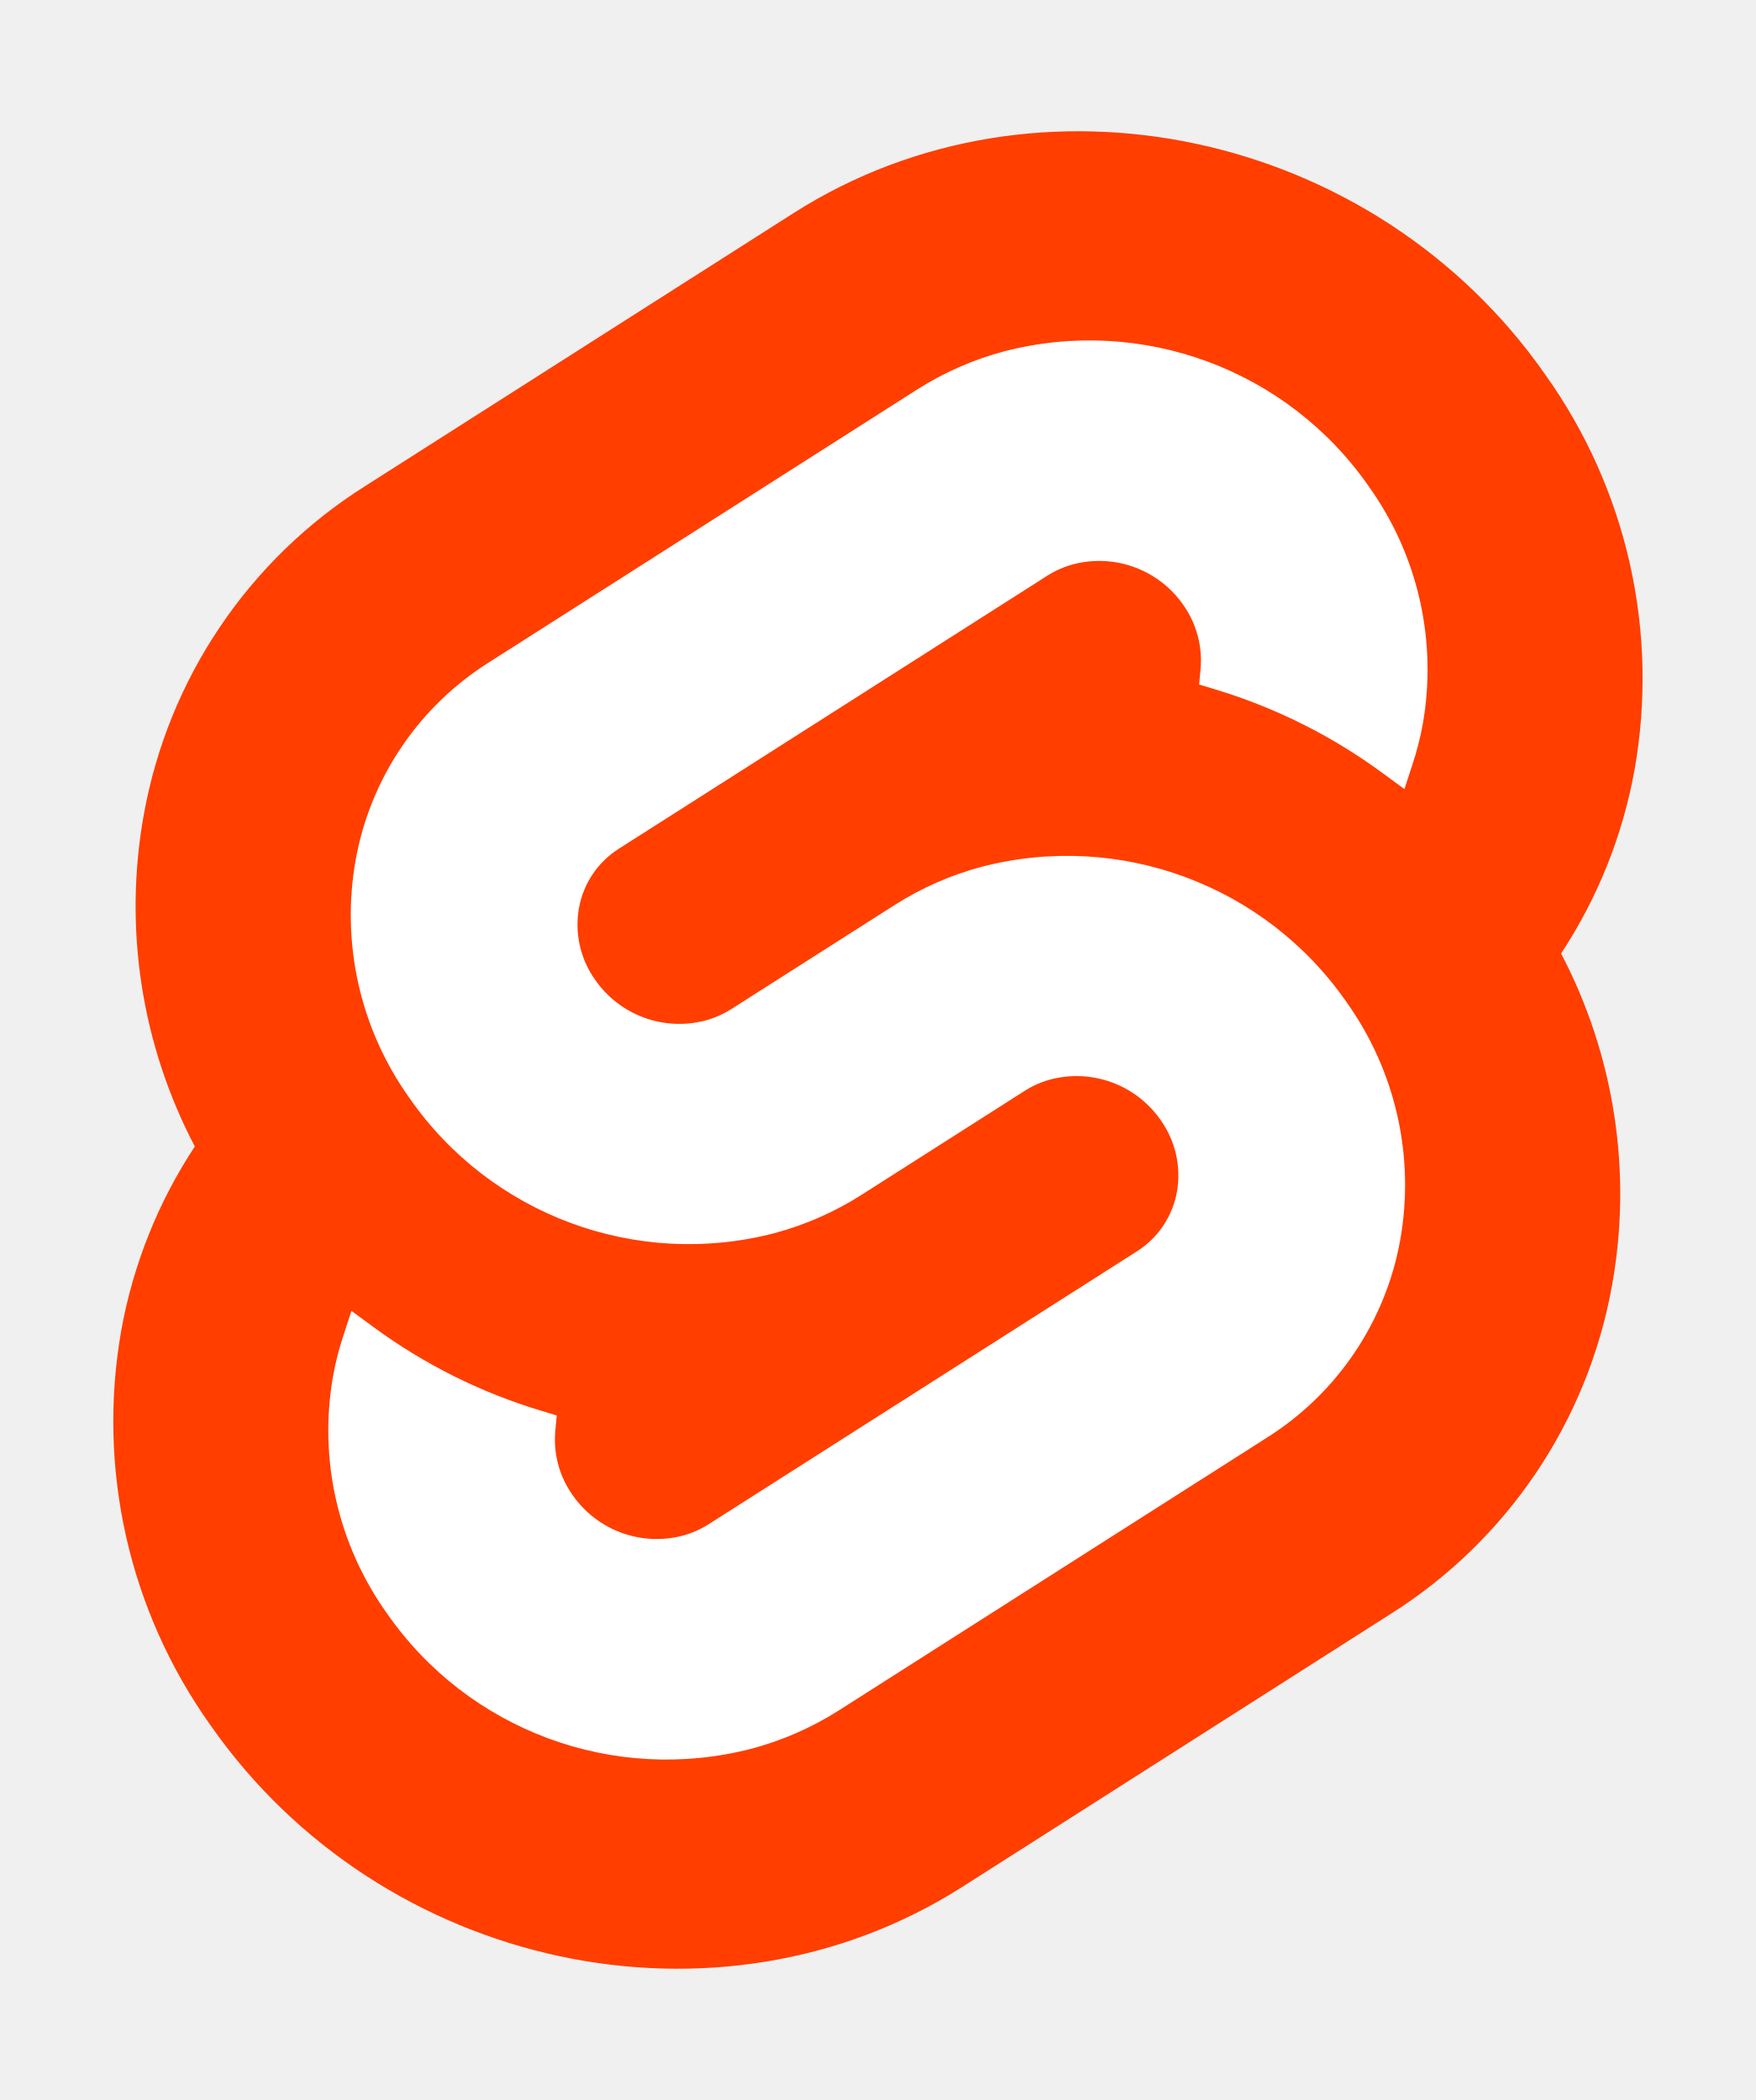
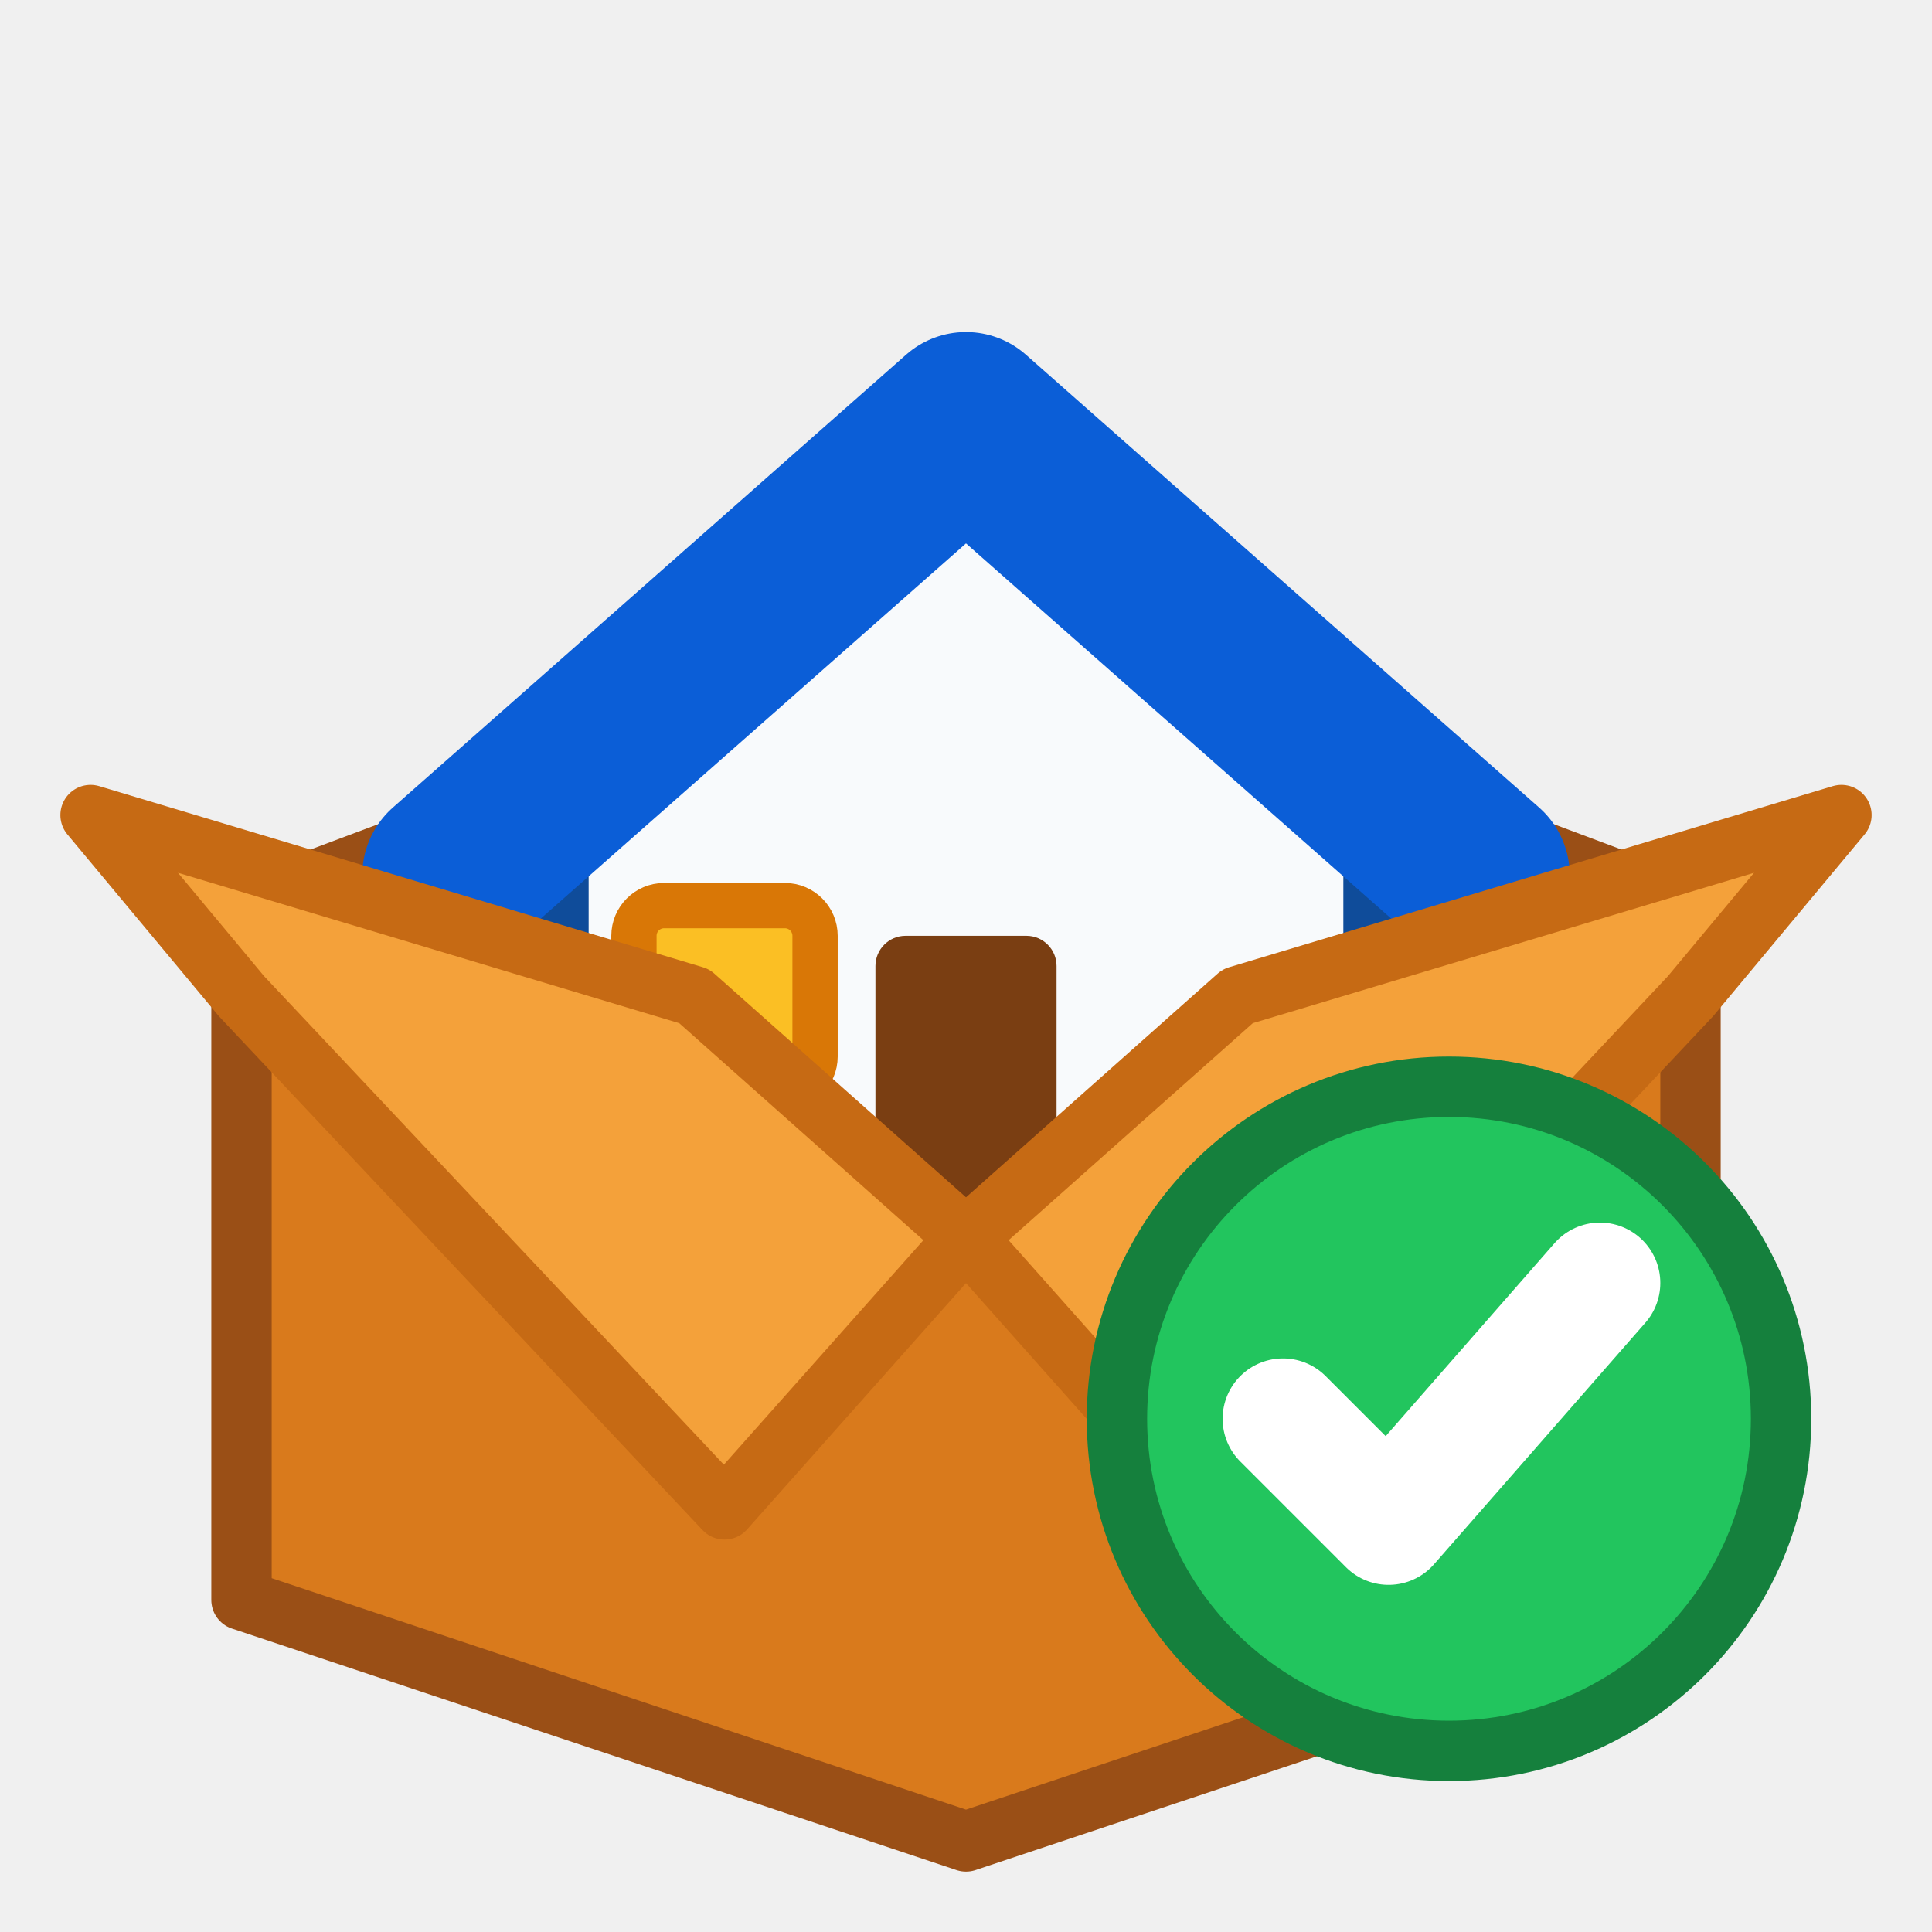
- <svg xmlns="http://www.w3.org/2000/svg" width="107" height="128" viewBox="0 0 107 128">
-   <path d="M94.157 22.819c-10.4-14.885-30.94-19.297-45.792-9.835L22.282 29.608A29.92 29.92 0 0 0 8.764 49.65a31.5 31.5 0 0 0 3.108 20.231 30 30 0 0 0-4.477 11.183 31.9 31.9 0 0 0 5.448 24.116c10.402 14.887 30.942 19.297 45.791 9.835l26.083-16.624A29.92 29.92 0 0 0 98.235 78.35a31.53 31.53 0 0 0-3.105-20.232 30 30 0 0 0 4.474-11.182 31.88 31.88 0 0 0-5.447-24.116" style="fill:#ff3e00" />
-   <path d="M45.817 106.582a20.72 20.72 0 0 1-22.237-8.243 19.17 19.17 0 0 1-3.277-14.503 18 18 0 0 1 .624-2.435l.49-1.498 1.337.981a33.6 33.6 0 0 0 10.203 5.098l.97.294-.09.968a5.85 5.85 0 0 0 1.052 3.878 6.24 6.24 0 0 0 6.695 2.485 5.8 5.8 0 0 0 1.603-.704L69.27 76.28a5.43 5.43 0 0 0 2.45-3.631 5.8 5.8 0 0 0-.987-4.371 6.24 6.24 0 0 0-6.698-2.487 5.7 5.7 0 0 0-1.6.704l-9.953 6.345a19 19 0 0 1-5.296 2.326 20.72 20.72 0 0 1-22.237-8.243 19.17 19.17 0 0 1-3.277-14.502 17.99 17.99 0 0 1 8.13-12.052l26.081-16.623a19 19 0 0 1 5.3-2.329 20.72 20.72 0 0 1 22.237 8.243 19.17 19.17 0 0 1 3.277 14.503 18 18 0 0 1-.624 2.435l-.49 1.498-1.337-.98a33.6 33.6 0 0 0-10.203-5.1l-.97-.294.09-.968a5.86 5.86 0 0 0-1.052-3.878 6.24 6.24 0 0 0-6.696-2.485 5.8 5.8 0 0 0-1.602.704L37.73 51.72a5.42 5.42 0 0 0-2.449 3.63 5.79 5.79 0 0 0 .986 4.372 6.24 6.24 0 0 0 6.698 2.486 5.8 5.8 0 0 0 1.602-.704l9.952-6.342a19 19 0 0 1 5.295-2.328 20.72 20.72 0 0 1 22.237 8.242 19.17 19.17 0 0 1 3.277 14.503 18 18 0 0 1-8.13 12.053l-26.081 16.622a19 19 0 0 1-5.3 2.328" style="fill:#fff" />
+ <svg xmlns="http://www.w3.org/2000/svg" viewBox="0 0 64 64" role="img" aria-labelledby="title desc">
+   <path d="M8 29 32 20l24 9-24 10Z" fill="#9A4F16" />
+   <path d="M18 28 32 16l14 12v16H18Z" fill="#F8FAFC" stroke="#0F4C9A" stroke-width="3" stroke-linejoin="round" />
+   <path d="M15 29 32 14l17 15" fill="none" stroke="#0B5ED7" stroke-width="6" stroke-linecap="round" stroke-linejoin="round" />
+   <rect x="29" y="31" width="6" height="13" rx="1" fill="#7A3E12" />
+   <rect x="21" y="30" width="6" height="6" rx="1" fill="#FBBF24" stroke="#D97706" stroke-width="1.5" />
+   <path d="M8 33 32 41l24-8v20L32 61 8 53Z" fill="#D97A1C" stroke="#9A4F16" stroke-width="2" stroke-linejoin="round" />
+   <path d="M8 33 3 27l20 6 9 8-8 9Z" fill="#F4A13A" stroke="#C66A14" stroke-width="2" stroke-linejoin="round" />
+   <path d="m56 33 5-6-20 6-9 8 8 9Z" fill="#F4A13A" stroke="#C66A14" stroke-width="2" stroke-linejoin="round" />
+   <circle cx="48" cy="47" r="11" fill="#22C55E" stroke="#15803D" stroke-width="2" />
+   <path d="m42.5 47 3.5 3.5 7-8" fill="none" stroke="#FFFFFF" stroke-width="4" stroke-linecap="round" stroke-linejoin="round" />
</svg>
